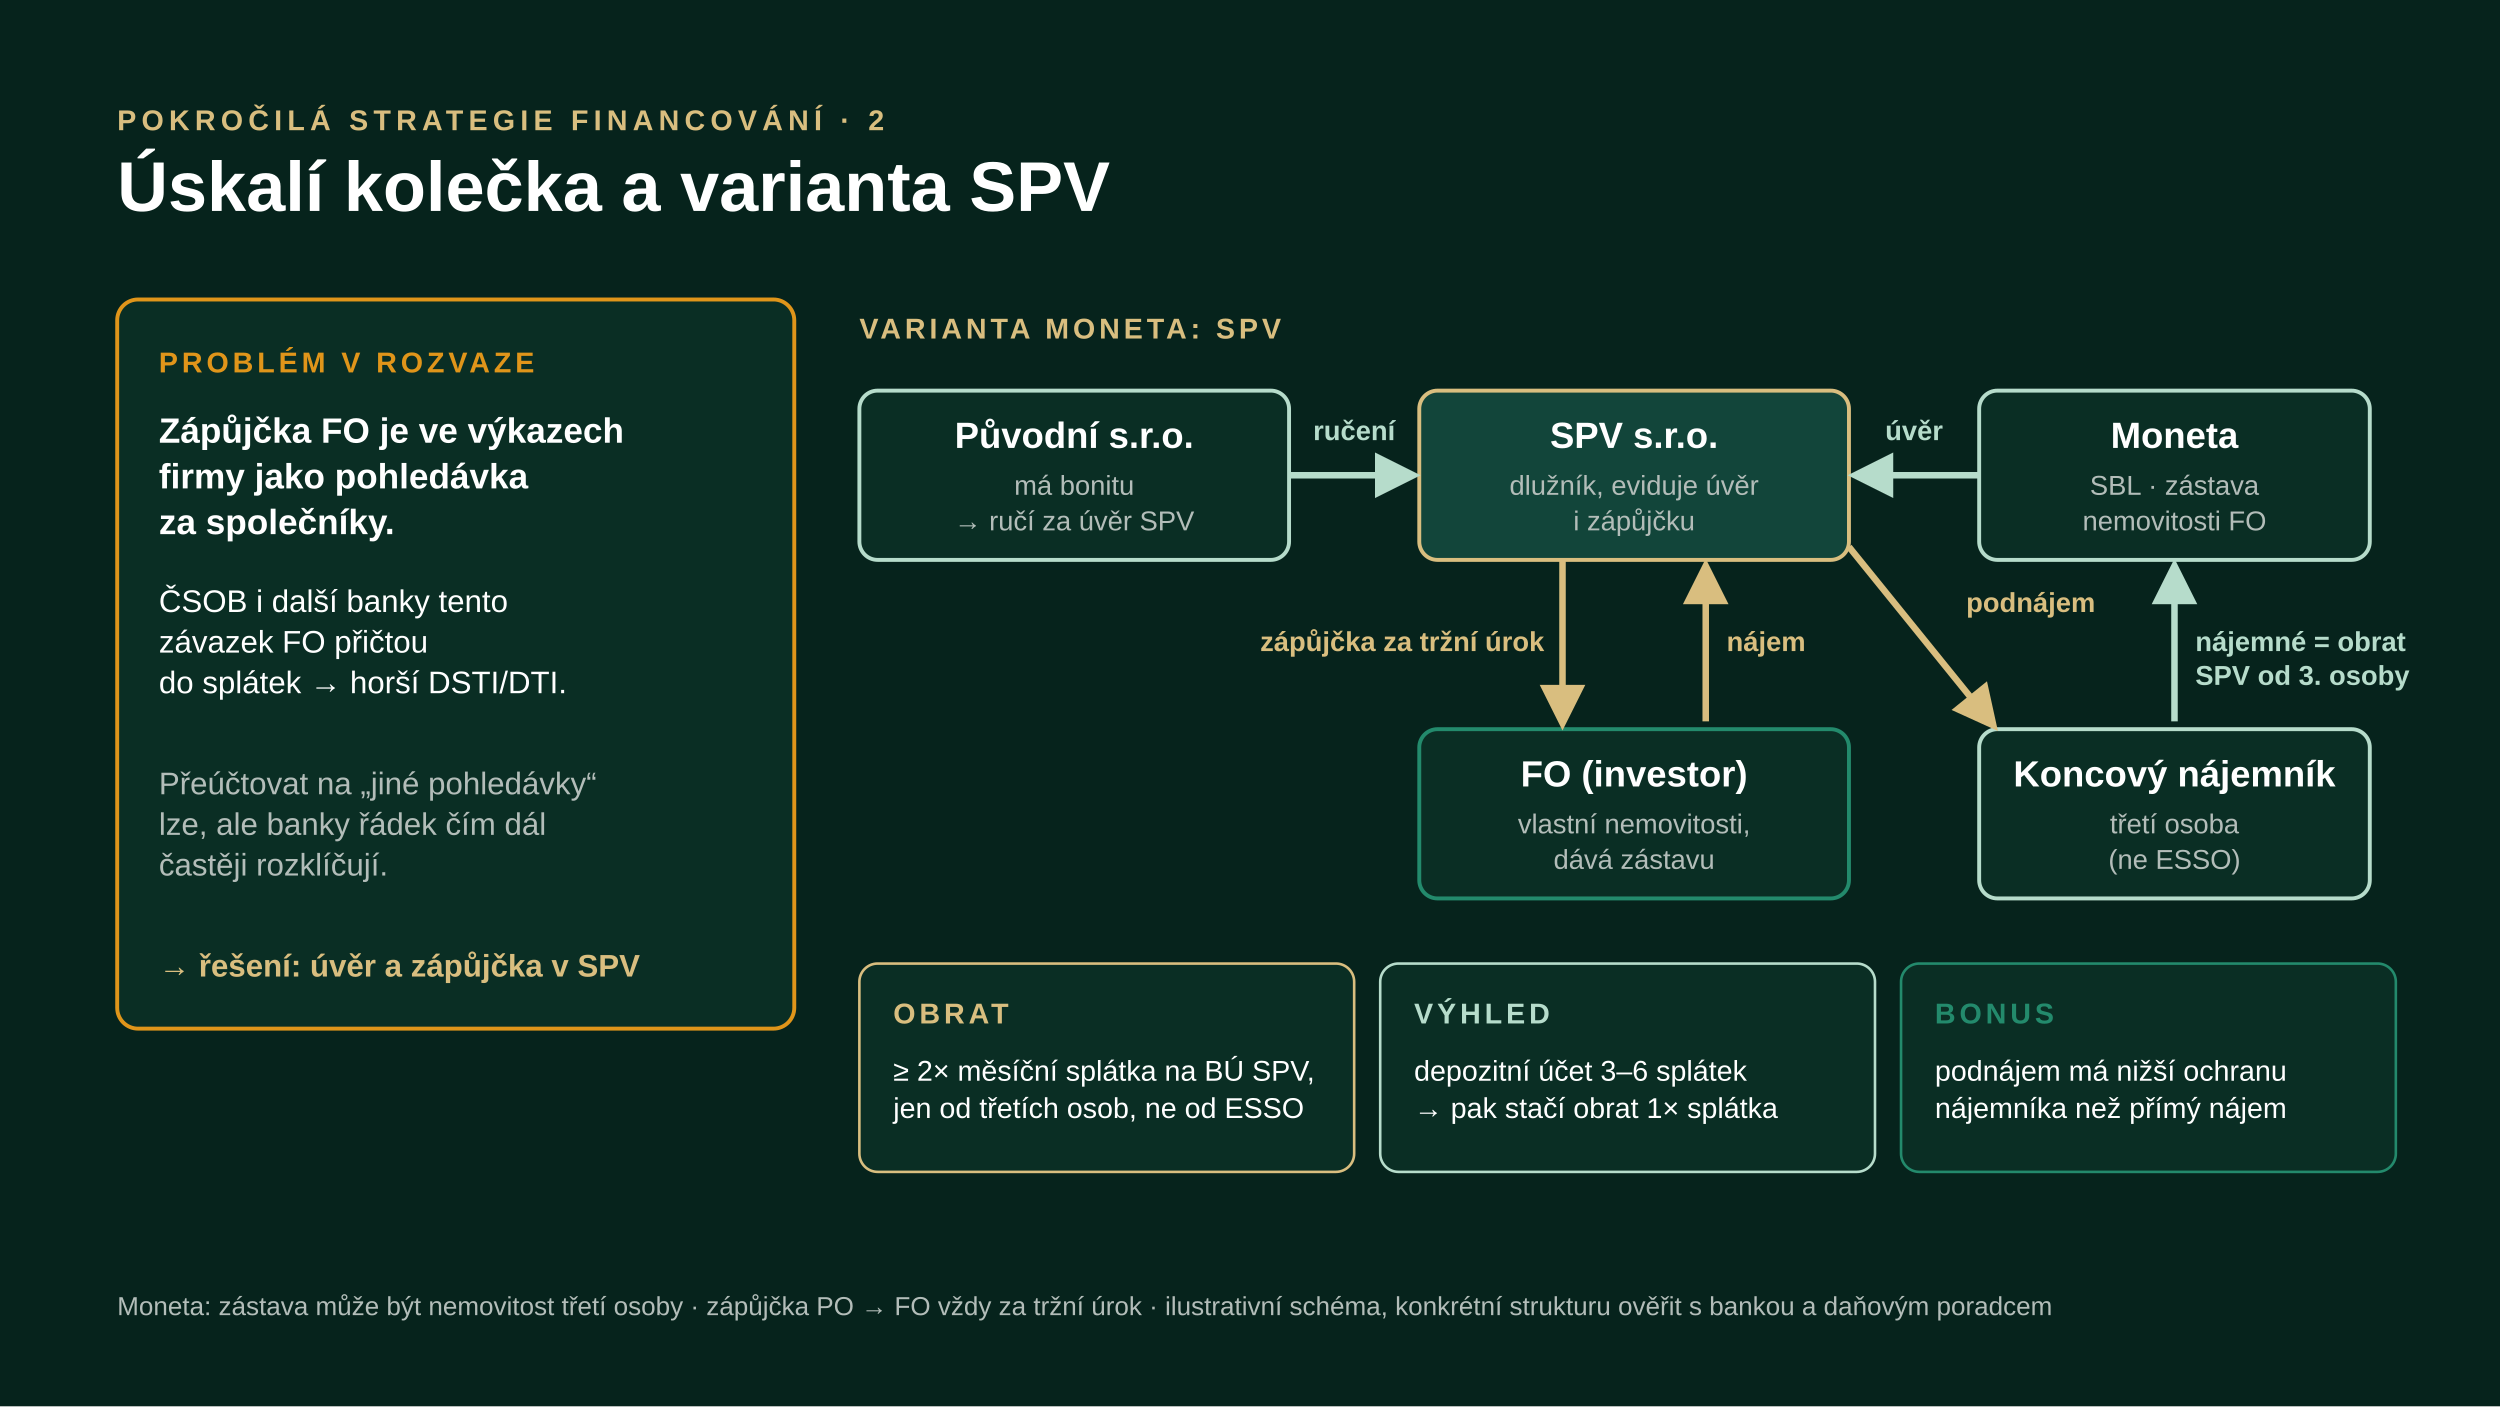
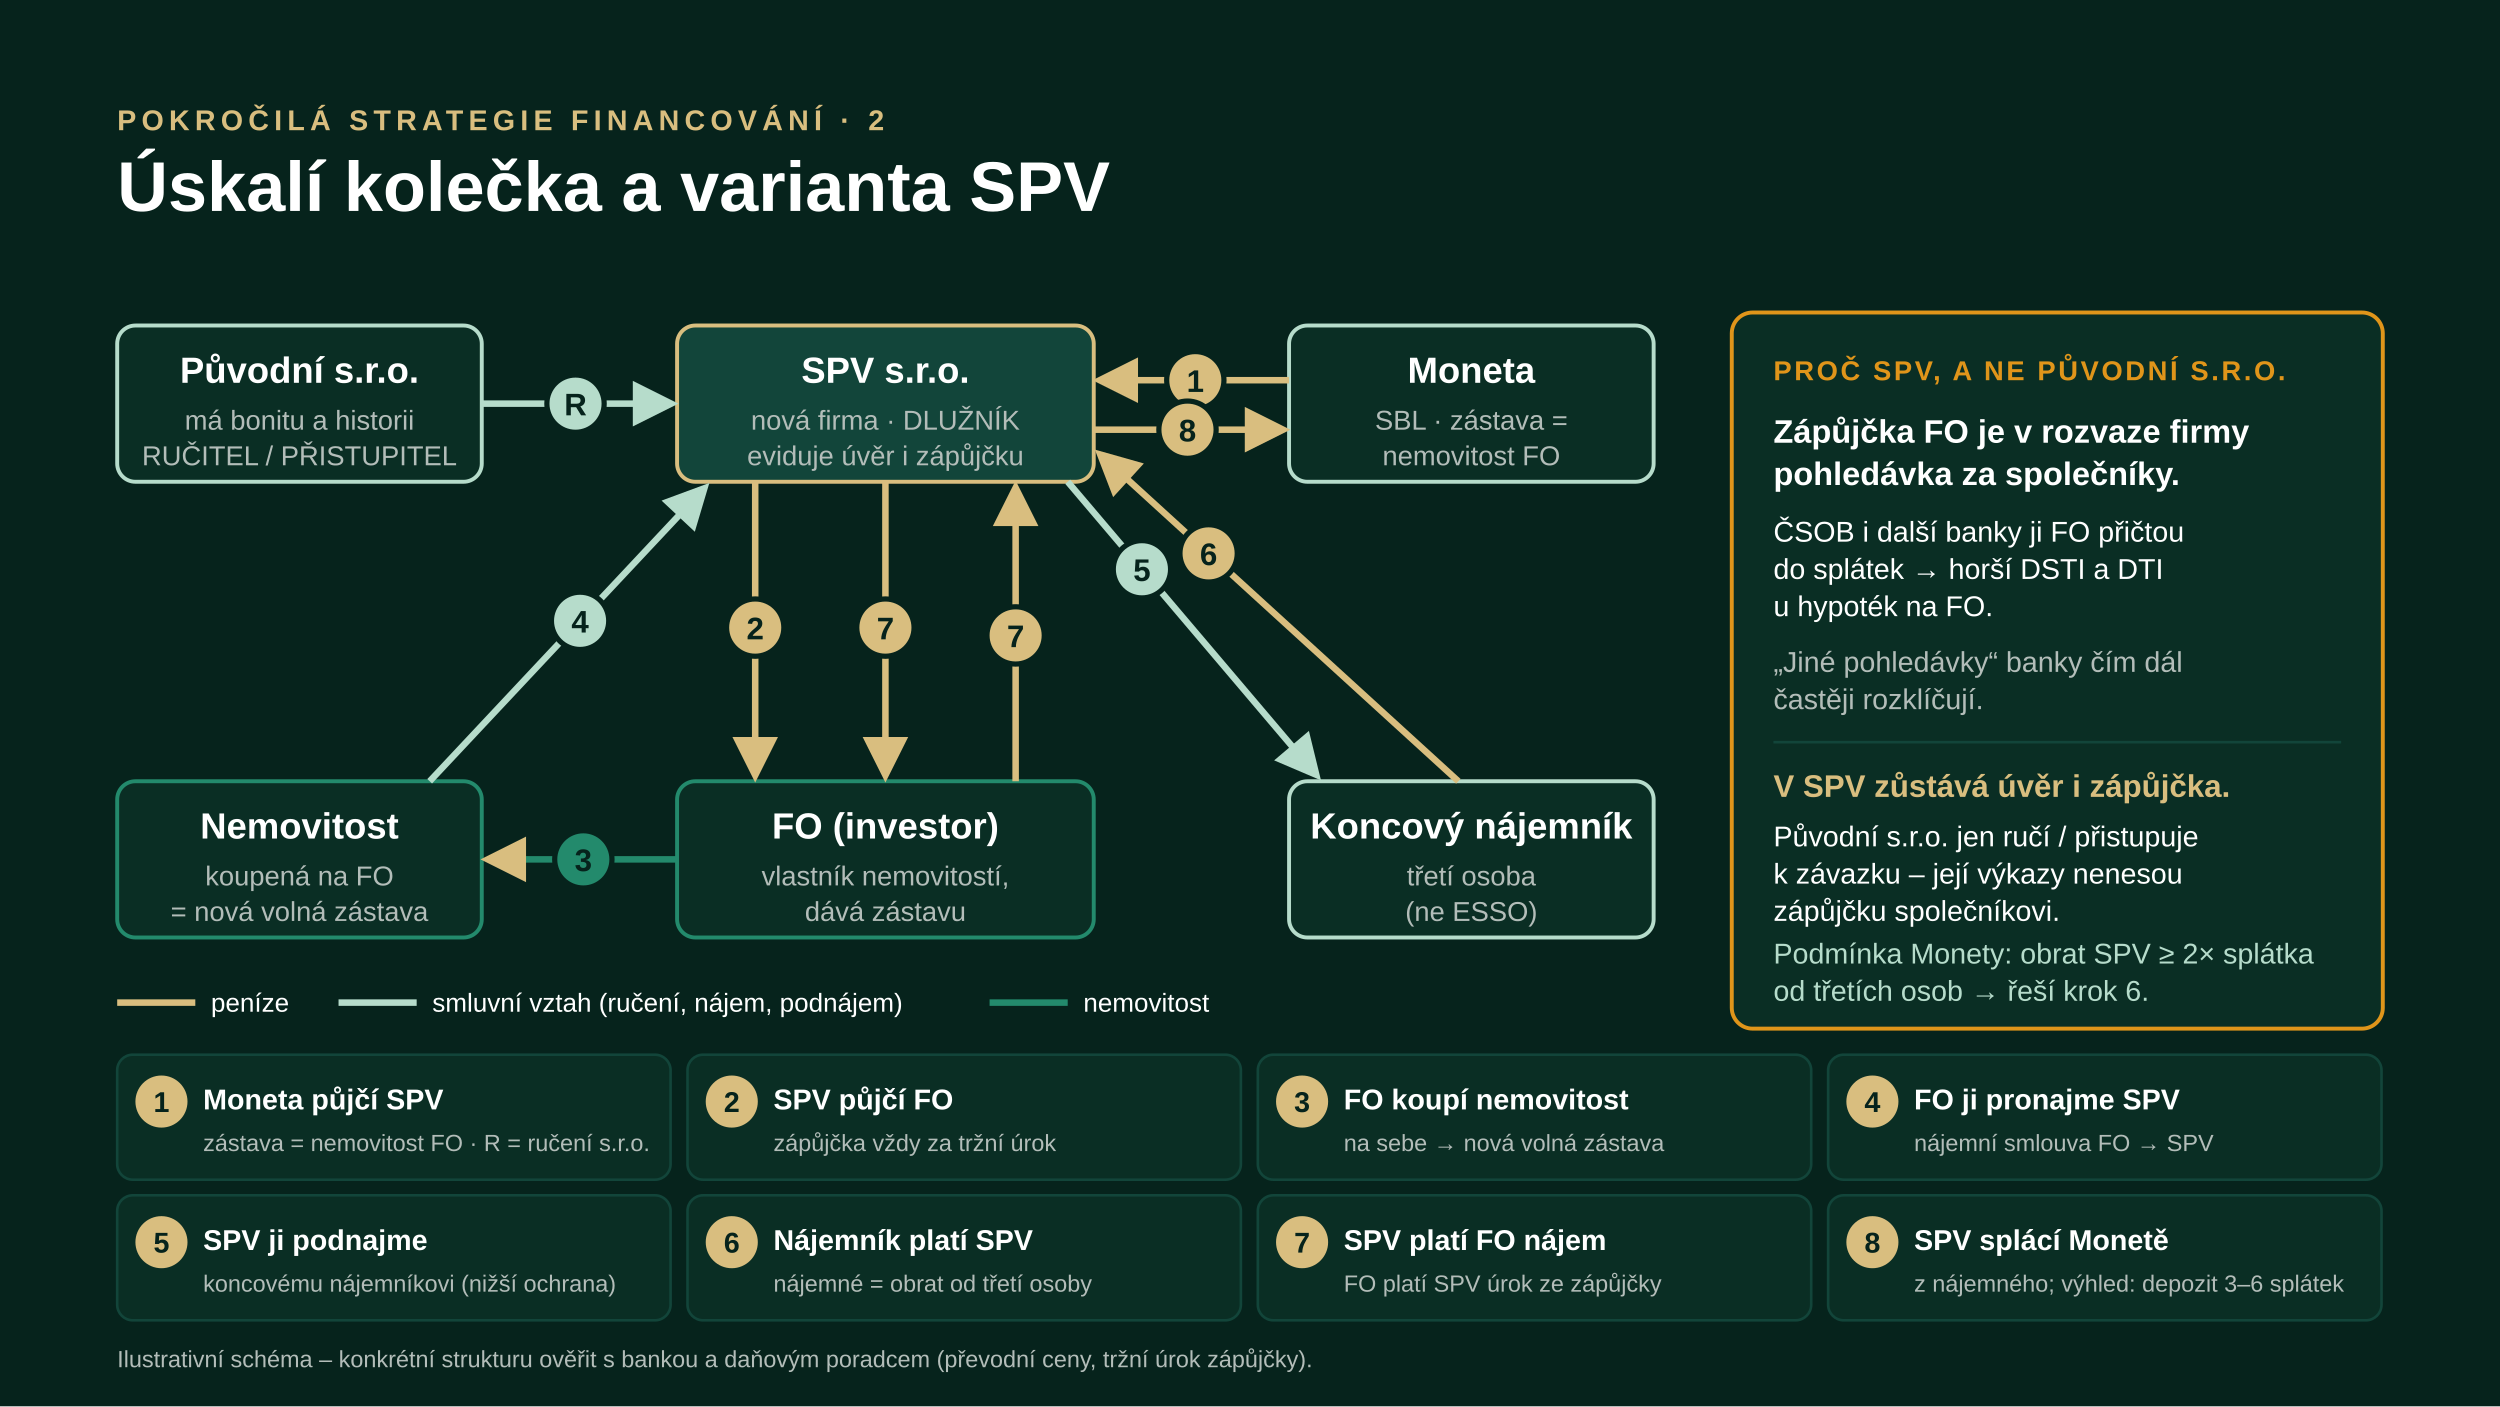
<svg xmlns="http://www.w3.org/2000/svg" width="1920" height="1080" viewBox="0 0 1920 1080">
  <rect width="1920" height="1080" fill="#06231C" />
  <defs>
    <marker id="aw" viewBox="0 0 10 10" refX="6" refY="5" markerWidth="30" markerHeight="30" markerUnits="userSpaceOnUse" orient="auto">
      <path d="M0,0 L10,5 L0,10 z" fill="#D9BE7F" />
    </marker>
    <marker id="ah" viewBox="0 0 10 10" refX="8" refY="5" markerWidth="7" markerHeight="7" orient="auto-start-reverse">
      <path d="M0,0 L10,5 L0,10 z" fill="#D9BE7F" />
    </marker>
    <marker id="ahc" viewBox="0 0 10 10" refX="8" refY="5" markerWidth="7" markerHeight="7" orient="auto-start-reverse">
      <path d="M0,0 L10,5 L0,10 z" fill="#B6DCCB" />
    </marker>
  </defs>
  <text x="90" y="100" font-family="Liberation Sans, Arial, Helvetica, sans-serif" font-size="22" fill="#D9BE7F" font-weight="bold" text-anchor="start" letter-spacing="4">POKROČILÁ STRATEGIE FINANCOVÁNÍ · 2</text>
  <text x="90" y="162" font-family="Liberation Sans, Arial, Helvetica, sans-serif" font-size="54" fill="#FFFFFF" font-weight="bold" text-anchor="start">Úskalí kolečka a varianta SPV</text>
-   <rect x="90" y="230" width="520" height="560" rx="16" fill="#0A2E24" stroke="#E0951A" stroke-width="3" />
-   <text x="122" y="286" font-family="Liberation Sans, Arial, Helvetica, sans-serif" font-size="22" fill="#E0951A" font-weight="bold" text-anchor="start" letter-spacing="3">PROBLÉM V ROZVAZE</text>
-   <text x="122" y="340.0" font-family="Liberation Sans, Arial, Helvetica, sans-serif" font-size="27" fill="#FFFFFF" font-weight="bold" text-anchor="start">Zápůjčka FO je ve výkazech</text>
-   <text x="122" y="375.1" font-family="Liberation Sans, Arial, Helvetica, sans-serif" font-size="27" fill="#FFFFFF" font-weight="bold" text-anchor="start">firmy jako pohledávka</text>
-   <text x="122" y="410.2" font-family="Liberation Sans, Arial, Helvetica, sans-serif" font-size="27" fill="#FFFFFF" font-weight="bold" text-anchor="start">za společníky.</text>
-   <text x="122" y="470.0" font-family="Liberation Sans, Arial, Helvetica, sans-serif" font-size="24" fill="#FFFFFF" font-weight="normal" text-anchor="start">ČSOB i další banky tento</text>
-   <text x="122" y="501.2" font-family="Liberation Sans, Arial, Helvetica, sans-serif" font-size="24" fill="#FFFFFF" font-weight="normal" text-anchor="start">závazek FO přičtou</text>
-   <text x="122" y="532.4" font-family="Liberation Sans, Arial, Helvetica, sans-serif" font-size="24" fill="#FFFFFF" font-weight="normal" text-anchor="start">do splátek → horší DSTI/DTI.</text>
-   <text x="122" y="610.0" font-family="Liberation Sans, Arial, Helvetica, sans-serif" font-size="24" fill="#B3BDB9" font-weight="normal" text-anchor="start">Přeúčtovat na „jiné pohledávky“</text>
-   <text x="122" y="641.2" font-family="Liberation Sans, Arial, Helvetica, sans-serif" font-size="24" fill="#B3BDB9" font-weight="normal" text-anchor="start">lze, ale banky řádek čím dál</text>
-   <text x="122" y="672.4" font-family="Liberation Sans, Arial, Helvetica, sans-serif" font-size="24" fill="#B3BDB9" font-weight="normal" text-anchor="start">častěji rozklíčují.</text>
-   <text x="122" y="750" font-family="Liberation Sans, Arial, Helvetica, sans-serif" font-size="24" fill="#D9BE7F" font-weight="bold" text-anchor="start">→ řešení: úvěr a zápůjčka v SPV</text>
-   <text x="660" y="260" font-family="Liberation Sans, Arial, Helvetica, sans-serif" font-size="22" fill="#D9BE7F" font-weight="bold" text-anchor="start" letter-spacing="3">VARIANTA MONETA: SPV</text>
-   <rect x="660" y="300" width="330" height="130" rx="14" fill="#0A2E24" stroke="#B6DCCB" stroke-width="3" />
-   <text x="825.0" y="344" font-family="Liberation Sans, Arial, Helvetica, sans-serif" font-size="28" fill="#FFFFFF" font-weight="bold" text-anchor="middle">Původní s.r.o.</text>
-   <text x="825.0" y="380.0" font-family="Liberation Sans, Arial, Helvetica, sans-serif" font-size="21" fill="#B3BDB9" font-weight="normal" text-anchor="middle">má bonitu</text>
-   <text x="825.0" y="407.3" font-family="Liberation Sans, Arial, Helvetica, sans-serif" font-size="21" fill="#B3BDB9" font-weight="normal" text-anchor="middle">→ ručí za úvěr SPV</text>
-   <rect x="1090" y="300" width="330" height="130" rx="14" fill="#12453A" stroke="#D9BE7F" stroke-width="3" />
-   <text x="1255.0" y="344" font-family="Liberation Sans, Arial, Helvetica, sans-serif" font-size="28" fill="#FFFFFF" font-weight="bold" text-anchor="middle">SPV s.r.o.</text>
-   <text x="1255.0" y="380.0" font-family="Liberation Sans, Arial, Helvetica, sans-serif" font-size="21" fill="#B3BDB9" font-weight="normal" text-anchor="middle">dlužník, eviduje úvěr</text>
-   <text x="1255.0" y="407.3" font-family="Liberation Sans, Arial, Helvetica, sans-serif" font-size="21" fill="#B3BDB9" font-weight="normal" text-anchor="middle">i zápůjčku</text>
-   <rect x="1520" y="300" width="300" height="130" rx="14" fill="#0A2E24" stroke="#B6DCCB" stroke-width="3" />
-   <text x="1670.0" y="344" font-family="Liberation Sans, Arial, Helvetica, sans-serif" font-size="28" fill="#FFFFFF" font-weight="bold" text-anchor="middle">Moneta</text>
-   <text x="1670.0" y="380.0" font-family="Liberation Sans, Arial, Helvetica, sans-serif" font-size="21" fill="#B3BDB9" font-weight="normal" text-anchor="middle">SBL · zástava</text>
-   <text x="1670.0" y="407.3" font-family="Liberation Sans, Arial, Helvetica, sans-serif" font-size="21" fill="#B3BDB9" font-weight="normal" text-anchor="middle">nemovitosti FO</text>
-   <rect x="1090" y="560" width="330" height="130" rx="14" fill="#0A2E24" stroke="#238A6C" stroke-width="3" />
-   <text x="1255.0" y="604" font-family="Liberation Sans, Arial, Helvetica, sans-serif" font-size="28" fill="#FFFFFF" font-weight="bold" text-anchor="middle">FO (investor)</text>
-   <text x="1255.0" y="640.0" font-family="Liberation Sans, Arial, Helvetica, sans-serif" font-size="21" fill="#B3BDB9" font-weight="normal" text-anchor="middle">vlastní nemovitosti,</text>
-   <text x="1255.0" y="667.3" font-family="Liberation Sans, Arial, Helvetica, sans-serif" font-size="21" fill="#B3BDB9" font-weight="normal" text-anchor="middle">dává zástavu</text>
-   <rect x="1520" y="560" width="300" height="130" rx="14" fill="#0A2E24" stroke="#B6DCCB" stroke-width="3" />
-   <text x="1670.0" y="604" font-family="Liberation Sans, Arial, Helvetica, sans-serif" font-size="28" fill="#FFFFFF" font-weight="bold" text-anchor="middle">Koncový nájemník</text>
-   <text x="1670.0" y="640.0" font-family="Liberation Sans, Arial, Helvetica, sans-serif" font-size="21" fill="#B3BDB9" font-weight="normal" text-anchor="middle">třetí osoba</text>
-   <text x="1670.0" y="667.3" font-family="Liberation Sans, Arial, Helvetica, sans-serif" font-size="21" fill="#B3BDB9" font-weight="normal" text-anchor="middle">(ne ESSO)</text>
-   <line x1="990" y1="365" x2="1084" y2="365" stroke="#B6DCCB" stroke-width="5" marker-end="url(#ahc)" />
-   <text x="1040.0" y="338" font-family="Liberation Sans, Arial, Helvetica, sans-serif" font-size="21" fill="#B6DCCB" font-weight="bold" text-anchor="middle">ručení</text>
-   <line x1="1520" y1="365" x2="1426" y2="365" stroke="#B6DCCB" stroke-width="5" marker-end="url(#ahc)" />
-   <text x="1470.0" y="338" font-family="Liberation Sans, Arial, Helvetica, sans-serif" font-size="21" fill="#B6DCCB" font-weight="bold" text-anchor="middle">úvěr</text>
-   <line x1="1200" y1="430" x2="1200" y2="554" stroke="#D9BE7F" stroke-width="5" marker-end="url(#ah)" />
-   <text x="1186" y="500" font-family="Liberation Sans, Arial, Helvetica, sans-serif" font-size="21" fill="#D9BE7F" font-weight="bold" text-anchor="end">zápůjčka za tržní úrok</text>
-   <line x1="1310" y1="554" x2="1310" y2="436" stroke="#D9BE7F" stroke-width="5" marker-end="url(#ah)" />
-   <text x="1326" y="500" font-family="Liberation Sans, Arial, Helvetica, sans-serif" font-size="21" fill="#D9BE7F" font-weight="bold" text-anchor="start">nájem</text>
-   <line x1="1420" y1="420" x2="1530" y2="556" stroke="#D9BE7F" stroke-width="5" marker-end="url(#ah)" />
-   <text x="1510" y="470" font-family="Liberation Sans, Arial, Helvetica, sans-serif" font-size="21" fill="#D9BE7F" font-weight="bold" text-anchor="start">podnájem</text>
-   <line x1="1670" y1="554" x2="1670" y2="436" stroke="#B6DCCB" stroke-width="5" marker-end="url(#ahc)" />
-   <text x="1686" y="500" font-family="Liberation Sans, Arial, Helvetica, sans-serif" font-size="21" fill="#B6DCCB" font-weight="bold" text-anchor="start">nájemné = obrat</text>
-   <text x="1686" y="526" font-family="Liberation Sans, Arial, Helvetica, sans-serif" font-size="21" fill="#B6DCCB" font-weight="bold" text-anchor="start">SPV od 3. osoby</text>
-   <rect x="660" y="740" width="380" height="160" rx="14" fill="#0A2E24" stroke="#D9BE7F" stroke-width="2" />
-   <text x="686" y="786" font-family="Liberation Sans, Arial, Helvetica, sans-serif" font-size="22" fill="#D9BE7F" font-weight="bold" text-anchor="start" letter-spacing="3">OBRAT</text>
-   <text x="686" y="830.0" font-family="Liberation Sans, Arial, Helvetica, sans-serif" font-size="22" fill="#FFFFFF" font-weight="normal" text-anchor="start">≥ 2× měsíční splátka na BÚ SPV,</text>
-   <text x="686" y="858.6" font-family="Liberation Sans, Arial, Helvetica, sans-serif" font-size="22" fill="#FFFFFF" font-weight="normal" text-anchor="start">jen od třetích osob, ne od ESSO</text>
-   <rect x="1060" y="740" width="380" height="160" rx="14" fill="#0A2E24" stroke="#B6DCCB" stroke-width="2" />
-   <text x="1086" y="786" font-family="Liberation Sans, Arial, Helvetica, sans-serif" font-size="22" fill="#B6DCCB" font-weight="bold" text-anchor="start" letter-spacing="3">VÝHLED</text>
-   <text x="1086" y="830.0" font-family="Liberation Sans, Arial, Helvetica, sans-serif" font-size="22" fill="#FFFFFF" font-weight="normal" text-anchor="start">depozitní účet 3–6 splátek</text>
-   <text x="1086" y="858.6" font-family="Liberation Sans, Arial, Helvetica, sans-serif" font-size="22" fill="#FFFFFF" font-weight="normal" text-anchor="start">→ pak stačí obrat 1× splátka</text>
-   <rect x="1460" y="740" width="380" height="160" rx="14" fill="#0A2E24" stroke="#238A6C" stroke-width="2" />
-   <text x="1486" y="786" font-family="Liberation Sans, Arial, Helvetica, sans-serif" font-size="22" fill="#238A6C" font-weight="bold" text-anchor="start" letter-spacing="3">BONUS</text>
-   <text x="1486" y="830.0" font-family="Liberation Sans, Arial, Helvetica, sans-serif" font-size="22" fill="#FFFFFF" font-weight="normal" text-anchor="start">podnájem má nižší ochranu</text>
-   <text x="1486" y="858.6" font-family="Liberation Sans, Arial, Helvetica, sans-serif" font-size="22" fill="#FFFFFF" font-weight="normal" text-anchor="start">nájemníka než přímý nájem</text>
-   <text x="90" y="1010" font-family="Liberation Sans, Arial, Helvetica, sans-serif" font-size="20" fill="#B3BDB9" font-weight="normal" text-anchor="start">Moneta: zástava může být nemovitost třetí osoby · zápůjčka PO → FO vždy za tržní úrok · ilustrativní schéma, konkrétní strukturu ověřit s bankou a daňovým poradcem</text>
+   <rect x="90" y="250" width="280" height="120" rx="14" fill="#0A2E24" stroke="#B6DCCB" stroke-width="3" />
+   <text x="230.0" y="294" font-family="Liberation Sans, Arial, Helvetica, sans-serif" font-size="28" fill="#FFFFFF" font-weight="bold" text-anchor="middle">Původní s.r.o.</text>
+   <text x="230.0" y="330.0" font-family="Liberation Sans, Arial, Helvetica, sans-serif" font-size="21" fill="#B3BDB9" font-weight="normal" text-anchor="middle">má bonitu a historii</text>
+   <text x="230.0" y="357.3" font-family="Liberation Sans, Arial, Helvetica, sans-serif" font-size="21" fill="#B3BDB9" font-weight="normal" text-anchor="middle">RUČITEL / PŘISTUPITEL</text>
+   <rect x="520" y="250" width="320" height="120" rx="14" fill="#12453A" stroke="#D9BE7F" stroke-width="3" />
+   <text x="680.0" y="294" font-family="Liberation Sans, Arial, Helvetica, sans-serif" font-size="28" fill="#FFFFFF" font-weight="bold" text-anchor="middle">SPV s.r.o.</text>
+   <text x="680.0" y="330.0" font-family="Liberation Sans, Arial, Helvetica, sans-serif" font-size="21" fill="#B3BDB9" font-weight="normal" text-anchor="middle">nová firma · DLUŽNÍK</text>
+   <text x="680.0" y="357.3" font-family="Liberation Sans, Arial, Helvetica, sans-serif" font-size="21" fill="#B3BDB9" font-weight="normal" text-anchor="middle">eviduje úvěr i zápůjčku</text>
+   <rect x="990" y="250" width="280" height="120" rx="14" fill="#0A2E24" stroke="#B6DCCB" stroke-width="3" />
+   <text x="1130.0" y="294" font-family="Liberation Sans, Arial, Helvetica, sans-serif" font-size="28" fill="#FFFFFF" font-weight="bold" text-anchor="middle">Moneta</text>
+   <text x="1130.0" y="330.0" font-family="Liberation Sans, Arial, Helvetica, sans-serif" font-size="21" fill="#B3BDB9" font-weight="normal" text-anchor="middle">SBL · zástava =</text>
+   <text x="1130.0" y="357.3" font-family="Liberation Sans, Arial, Helvetica, sans-serif" font-size="21" fill="#B3BDB9" font-weight="normal" text-anchor="middle">nemovitost FO</text>
+   <rect x="90" y="600" width="280" height="120" rx="14" fill="#0A2E24" stroke="#238A6C" stroke-width="3" />
+   <text x="230.0" y="644" font-family="Liberation Sans, Arial, Helvetica, sans-serif" font-size="28" fill="#FFFFFF" font-weight="bold" text-anchor="middle">Nemovitost</text>
+   <text x="230.0" y="680.0" font-family="Liberation Sans, Arial, Helvetica, sans-serif" font-size="21" fill="#B3BDB9" font-weight="normal" text-anchor="middle">koupená na FO</text>
+   <text x="230.0" y="707.3" font-family="Liberation Sans, Arial, Helvetica, sans-serif" font-size="21" fill="#B3BDB9" font-weight="normal" text-anchor="middle">= nová volná zástava</text>
+   <rect x="520" y="600" width="320" height="120" rx="14" fill="#0A2E24" stroke="#238A6C" stroke-width="3" />
+   <text x="680.0" y="644" font-family="Liberation Sans, Arial, Helvetica, sans-serif" font-size="28" fill="#FFFFFF" font-weight="bold" text-anchor="middle">FO (investor)</text>
+   <text x="680.0" y="680.0" font-family="Liberation Sans, Arial, Helvetica, sans-serif" font-size="21" fill="#B3BDB9" font-weight="normal" text-anchor="middle">vlastník nemovitostí,</text>
+   <text x="680.0" y="707.3" font-family="Liberation Sans, Arial, Helvetica, sans-serif" font-size="21" fill="#B3BDB9" font-weight="normal" text-anchor="middle">dává zástavu</text>
+   <rect x="990" y="600" width="280" height="120" rx="14" fill="#0A2E24" stroke="#B6DCCB" stroke-width="3" />
+   <text x="1130.0" y="644" font-family="Liberation Sans, Arial, Helvetica, sans-serif" font-size="28" fill="#FFFFFF" font-weight="bold" text-anchor="middle">Koncový nájemník</text>
+   <text x="1130.0" y="680.0" font-family="Liberation Sans, Arial, Helvetica, sans-serif" font-size="21" fill="#B3BDB9" font-weight="normal" text-anchor="middle">třetí osoba</text>
+   <text x="1130.0" y="707.3" font-family="Liberation Sans, Arial, Helvetica, sans-serif" font-size="21" fill="#B3BDB9" font-weight="normal" text-anchor="middle">(ne ESSO)</text>
+   <line x1="990" y1="292" x2="846" y2="292" stroke="#D9BE7F" stroke-width="5" marker-end="url(#ah)" />
+   <circle cx="918.0" cy="292.0" r="22" fill="#D9BE7F" stroke="#06231C" stroke-width="4" />
+   <text x="918.0" y="301.0" font-family="Liberation Sans, Arial, Helvetica, sans-serif" font-size="24" fill="#06231C" font-weight="bold" text-anchor="middle">1</text>
+   <line x1="840" y1="330" x2="984" y2="330" stroke="#D9BE7F" stroke-width="5" marker-end="url(#ah)" />
+   <circle cx="912.0" cy="330.0" r="22" fill="#D9BE7F" stroke="#06231C" stroke-width="4" />
+   <text x="912.0" y="339.0" font-family="Liberation Sans, Arial, Helvetica, sans-serif" font-size="24" fill="#06231C" font-weight="bold" text-anchor="middle">8</text>
+   <line x1="370" y1="310" x2="514" y2="310" stroke="#B6DCCB" stroke-width="5" marker-end="url(#ahc)" />
+   <circle cx="442.0" cy="310.0" r="22" fill="#B6DCCB" stroke="#06231C" stroke-width="4" />
+   <text x="442.0" y="319.0" font-family="Liberation Sans, Arial, Helvetica, sans-serif" font-size="24" fill="#06231C" font-weight="bold" text-anchor="middle">R</text>
+   <line x1="580" y1="370" x2="580" y2="594" stroke="#D9BE7F" stroke-width="5" marker-end="url(#ah)" />
+   <circle cx="580.0" cy="482.0" r="22" fill="#D9BE7F" stroke="#06231C" stroke-width="4" />
+   <text x="580.0" y="491.0" font-family="Liberation Sans, Arial, Helvetica, sans-serif" font-size="24" fill="#06231C" font-weight="bold" text-anchor="middle">2</text>
+   <line x1="680" y1="370" x2="680" y2="594" stroke="#D9BE7F" stroke-width="5" marker-end="url(#ah)" />
+   <circle cx="680.0" cy="482.0" r="22" fill="#D9BE7F" stroke="#06231C" stroke-width="4" />
+   <text x="680.0" y="491.0" font-family="Liberation Sans, Arial, Helvetica, sans-serif" font-size="24" fill="#06231C" font-weight="bold" text-anchor="middle">7</text>
+   <line x1="780" y1="600" x2="780" y2="376" stroke="#D9BE7F" stroke-width="5" marker-end="url(#ah)" />
+   <circle cx="780.0" cy="488.0" r="22" fill="#D9BE7F" stroke="#06231C" stroke-width="4" />
+   <text x="780.0" y="497.0" font-family="Liberation Sans, Arial, Helvetica, sans-serif" font-size="24" fill="#06231C" font-weight="bold" text-anchor="middle">7</text>
+   <line x1="520" y1="660" x2="376" y2="660" stroke="#238A6C" stroke-width="5" marker-end="url(#ah)" />
+   <circle cx="448.0" cy="660.0" r="22" fill="#238A6C" stroke="#06231C" stroke-width="4" />
+   <text x="448.0" y="669.0" font-family="Liberation Sans, Arial, Helvetica, sans-serif" font-size="24" fill="#06231C" font-weight="bold" text-anchor="middle">3</text>
+   <line x1="330" y1="600" x2="540" y2="376" stroke="#B6DCCB" stroke-width="5" marker-end="url(#ahc)" />
+   <circle cx="445.5" cy="476.8" r="22" fill="#B6DCCB" stroke="#06231C" stroke-width="4" />
+   <text x="445.5" y="485.8" font-family="Liberation Sans, Arial, Helvetica, sans-serif" font-size="24" fill="#06231C" font-weight="bold" text-anchor="middle">4</text>
+   <line x1="820" y1="370" x2="1010" y2="594" stroke="#B6DCCB" stroke-width="5" marker-end="url(#ahc)" />
+   <circle cx="877.0" cy="437.2" r="22" fill="#B6DCCB" stroke="#06231C" stroke-width="4" />
+   <text x="877.0" y="446.2" font-family="Liberation Sans, Arial, Helvetica, sans-serif" font-size="24" fill="#06231C" font-weight="bold" text-anchor="middle">5</text>
+   <line x1="1120" y1="600" x2="846" y2="350" stroke="#D9BE7F" stroke-width="5" marker-end="url(#ah)" />
+   <circle cx="928.2" cy="425.0" r="22" fill="#D9BE7F" stroke="#06231C" stroke-width="4" />
+   <text x="928.2" y="434.0" font-family="Liberation Sans, Arial, Helvetica, sans-serif" font-size="24" fill="#06231C" font-weight="bold" text-anchor="middle">6</text>
+   <line x1="90" y1="770" x2="150" y2="770" stroke="#D9BE7F" stroke-width="5" />
+   <text x="162" y="777" font-family="Liberation Sans, Arial, Helvetica, sans-serif" font-size="20" fill="#FFFFFF" font-weight="normal" text-anchor="start">peníze</text>
+   <line x1="260" y1="770" x2="320" y2="770" stroke="#B6DCCB" stroke-width="5" />
+   <text x="332" y="777" font-family="Liberation Sans, Arial, Helvetica, sans-serif" font-size="20" fill="#FFFFFF" font-weight="normal" text-anchor="start">smluvní vztah (ručení, nájem, podnájem)</text>
+   <line x1="760" y1="770" x2="820" y2="770" stroke="#238A6C" stroke-width="5" />
+   <text x="832" y="777" font-family="Liberation Sans, Arial, Helvetica, sans-serif" font-size="20" fill="#FFFFFF" font-weight="normal" text-anchor="start">nemovitost</text>
+   <rect x="1330" y="240" width="500" height="550" rx="16" fill="#0A2E24" stroke="#E0951A" stroke-width="3" />
+   <text x="1362" y="292" font-family="Liberation Sans, Arial, Helvetica, sans-serif" font-size="21" fill="#E0951A" font-weight="bold" text-anchor="start" letter-spacing="2">PROČ SPV, A NE PŮVODNÍ S.R.O.</text>
+   <text x="1362" y="340.0" font-family="Liberation Sans, Arial, Helvetica, sans-serif" font-size="25" fill="#FFFFFF" font-weight="bold" text-anchor="start">Zápůjčka FO je v rozvaze firmy</text>
+   <text x="1362" y="372.5" font-family="Liberation Sans, Arial, Helvetica, sans-serif" font-size="25" fill="#FFFFFF" font-weight="bold" text-anchor="start">pohledávka za společníky.</text>
+   <text x="1362" y="416.0" font-family="Liberation Sans, Arial, Helvetica, sans-serif" font-size="22" fill="#FFFFFF" font-weight="normal" text-anchor="start">ČSOB i další banky ji FO přičtou</text>
+   <text x="1362" y="444.6" font-family="Liberation Sans, Arial, Helvetica, sans-serif" font-size="22" fill="#FFFFFF" font-weight="normal" text-anchor="start">do splátek → horší DSTI a DTI</text>
+   <text x="1362" y="473.2" font-family="Liberation Sans, Arial, Helvetica, sans-serif" font-size="22" fill="#FFFFFF" font-weight="normal" text-anchor="start">u hypoték na FO.</text>
+   <text x="1362" y="516.0" font-family="Liberation Sans, Arial, Helvetica, sans-serif" font-size="22" fill="#B3BDB9" font-weight="normal" text-anchor="start">„Jiné pohledávky“ banky čím dál</text>
+   <text x="1362" y="544.6" font-family="Liberation Sans, Arial, Helvetica, sans-serif" font-size="22" fill="#B3BDB9" font-weight="normal" text-anchor="start">častěji rozklíčují.</text>
+   <line x1="1362" y1="570" x2="1798" y2="570" stroke="#12453A" stroke-width="2" />
+   <text x="1362" y="612" font-family="Liberation Sans, Arial, Helvetica, sans-serif" font-size="24" fill="#D9BE7F" font-weight="bold" text-anchor="start">V SPV zůstává úvěr i zápůjčka.</text>
+   <text x="1362" y="650.0" font-family="Liberation Sans, Arial, Helvetica, sans-serif" font-size="22" fill="#FFFFFF" font-weight="normal" text-anchor="start">Původní s.r.o. jen ručí / přistupuje</text>
+   <text x="1362" y="678.6" font-family="Liberation Sans, Arial, Helvetica, sans-serif" font-size="22" fill="#FFFFFF" font-weight="normal" text-anchor="start">k závazku – její výkazy nenesou</text>
+   <text x="1362" y="707.2" font-family="Liberation Sans, Arial, Helvetica, sans-serif" font-size="22" fill="#FFFFFF" font-weight="normal" text-anchor="start">zápůjčku společníkovi.</text>
+   <text x="1362" y="740.0" font-family="Liberation Sans, Arial, Helvetica, sans-serif" font-size="22" fill="#B6DCCB" font-weight="normal" text-anchor="start">Podmínka Monety: obrat SPV ≥ 2× splátka</text>
+   <text x="1362" y="768.6" font-family="Liberation Sans, Arial, Helvetica, sans-serif" font-size="22" fill="#B6DCCB" font-weight="normal" text-anchor="start">od třetích osob → řeší krok 6.</text>
+   <rect x="90" y="810" width="425" height="96" rx="12" fill="#0A2E24" stroke="#12453A" stroke-width="2" />
+   <circle cx="124" cy="846" r="20" fill="#D9BE7F" />
+   <text x="124" y="854" font-family="Liberation Sans, Arial, Helvetica, sans-serif" font-size="22" fill="#06231C" font-weight="bold" text-anchor="middle">1</text>
+   <text x="156" y="852" font-family="Liberation Sans, Arial, Helvetica, sans-serif" font-size="22" fill="#FFFFFF" font-weight="bold" text-anchor="start">Moneta půjčí SPV</text>
+   <text x="156" y="884" font-family="Liberation Sans, Arial, Helvetica, sans-serif" font-size="18" fill="#B3BDB9" font-weight="normal" text-anchor="start">zástava = nemovitost FO · R = ručení s.r.o.</text>
+   <rect x="528" y="810" width="425" height="96" rx="12" fill="#0A2E24" stroke="#12453A" stroke-width="2" />
+   <circle cx="562" cy="846" r="20" fill="#D9BE7F" />
+   <text x="562" y="854" font-family="Liberation Sans, Arial, Helvetica, sans-serif" font-size="22" fill="#06231C" font-weight="bold" text-anchor="middle">2</text>
+   <text x="594" y="852" font-family="Liberation Sans, Arial, Helvetica, sans-serif" font-size="22" fill="#FFFFFF" font-weight="bold" text-anchor="start">SPV půjčí FO</text>
+   <text x="594" y="884" font-family="Liberation Sans, Arial, Helvetica, sans-serif" font-size="18" fill="#B3BDB9" font-weight="normal" text-anchor="start">zápůjčka vždy za tržní úrok</text>
+   <rect x="966" y="810" width="425" height="96" rx="12" fill="#0A2E24" stroke="#12453A" stroke-width="2" />
+   <circle cx="1000" cy="846" r="20" fill="#D9BE7F" />
+   <text x="1000" y="854" font-family="Liberation Sans, Arial, Helvetica, sans-serif" font-size="22" fill="#06231C" font-weight="bold" text-anchor="middle">3</text>
+   <text x="1032" y="852" font-family="Liberation Sans, Arial, Helvetica, sans-serif" font-size="22" fill="#FFFFFF" font-weight="bold" text-anchor="start">FO koupí nemovitost</text>
+   <text x="1032" y="884" font-family="Liberation Sans, Arial, Helvetica, sans-serif" font-size="18" fill="#B3BDB9" font-weight="normal" text-anchor="start">na sebe → nová volná zástava</text>
+   <rect x="1404" y="810" width="425" height="96" rx="12" fill="#0A2E24" stroke="#12453A" stroke-width="2" />
+   <circle cx="1438" cy="846" r="20" fill="#D9BE7F" />
+   <text x="1438" y="854" font-family="Liberation Sans, Arial, Helvetica, sans-serif" font-size="22" fill="#06231C" font-weight="bold" text-anchor="middle">4</text>
+   <text x="1470" y="852" font-family="Liberation Sans, Arial, Helvetica, sans-serif" font-size="22" fill="#FFFFFF" font-weight="bold" text-anchor="start">FO ji pronajme SPV</text>
+   <text x="1470" y="884" font-family="Liberation Sans, Arial, Helvetica, sans-serif" font-size="18" fill="#B3BDB9" font-weight="normal" text-anchor="start">nájemní smlouva FO → SPV</text>
+   <rect x="90" y="918" width="425" height="96" rx="12" fill="#0A2E24" stroke="#12453A" stroke-width="2" />
+   <circle cx="124" cy="954" r="20" fill="#D9BE7F" />
+   <text x="124" y="962" font-family="Liberation Sans, Arial, Helvetica, sans-serif" font-size="22" fill="#06231C" font-weight="bold" text-anchor="middle">5</text>
+   <text x="156" y="960" font-family="Liberation Sans, Arial, Helvetica, sans-serif" font-size="22" fill="#FFFFFF" font-weight="bold" text-anchor="start">SPV ji podnajme</text>
+   <text x="156" y="992" font-family="Liberation Sans, Arial, Helvetica, sans-serif" font-size="18" fill="#B3BDB9" font-weight="normal" text-anchor="start">koncovému nájemníkovi (nižší ochrana)</text>
+   <rect x="528" y="918" width="425" height="96" rx="12" fill="#0A2E24" stroke="#12453A" stroke-width="2" />
+   <circle cx="562" cy="954" r="20" fill="#D9BE7F" />
+   <text x="562" y="962" font-family="Liberation Sans, Arial, Helvetica, sans-serif" font-size="22" fill="#06231C" font-weight="bold" text-anchor="middle">6</text>
+   <text x="594" y="960" font-family="Liberation Sans, Arial, Helvetica, sans-serif" font-size="22" fill="#FFFFFF" font-weight="bold" text-anchor="start">Nájemník platí SPV</text>
+   <text x="594" y="992" font-family="Liberation Sans, Arial, Helvetica, sans-serif" font-size="18" fill="#B3BDB9" font-weight="normal" text-anchor="start">nájemné = obrat od třetí osoby</text>
+   <rect x="966" y="918" width="425" height="96" rx="12" fill="#0A2E24" stroke="#12453A" stroke-width="2" />
+   <circle cx="1000" cy="954" r="20" fill="#D9BE7F" />
+   <text x="1000" y="962" font-family="Liberation Sans, Arial, Helvetica, sans-serif" font-size="22" fill="#06231C" font-weight="bold" text-anchor="middle">7</text>
+   <text x="1032" y="960" font-family="Liberation Sans, Arial, Helvetica, sans-serif" font-size="22" fill="#FFFFFF" font-weight="bold" text-anchor="start">SPV platí FO nájem</text>
+   <text x="1032" y="992" font-family="Liberation Sans, Arial, Helvetica, sans-serif" font-size="18" fill="#B3BDB9" font-weight="normal" text-anchor="start">FO platí SPV úrok ze zápůjčky</text>
+   <rect x="1404" y="918" width="425" height="96" rx="12" fill="#0A2E24" stroke="#12453A" stroke-width="2" />
+   <circle cx="1438" cy="954" r="20" fill="#D9BE7F" />
+   <text x="1438" y="962" font-family="Liberation Sans, Arial, Helvetica, sans-serif" font-size="22" fill="#06231C" font-weight="bold" text-anchor="middle">8</text>
+   <text x="1470" y="960" font-family="Liberation Sans, Arial, Helvetica, sans-serif" font-size="22" fill="#FFFFFF" font-weight="bold" text-anchor="start">SPV splácí Monetě</text>
+   <text x="1470" y="992" font-family="Liberation Sans, Arial, Helvetica, sans-serif" font-size="18" fill="#B3BDB9" font-weight="normal" text-anchor="start">z nájemného; výhled: depozit 3–6 splátek</text>
+   <text x="90" y="1050" font-family="Liberation Sans, Arial, Helvetica, sans-serif" font-size="18" fill="#B3BDB9" font-weight="normal" text-anchor="start">Ilustrativní schéma – konkrétní strukturu ověřit s bankou a daňovým poradcem (převodní ceny, tržní úrok zápůjčky).</text>
</svg>
